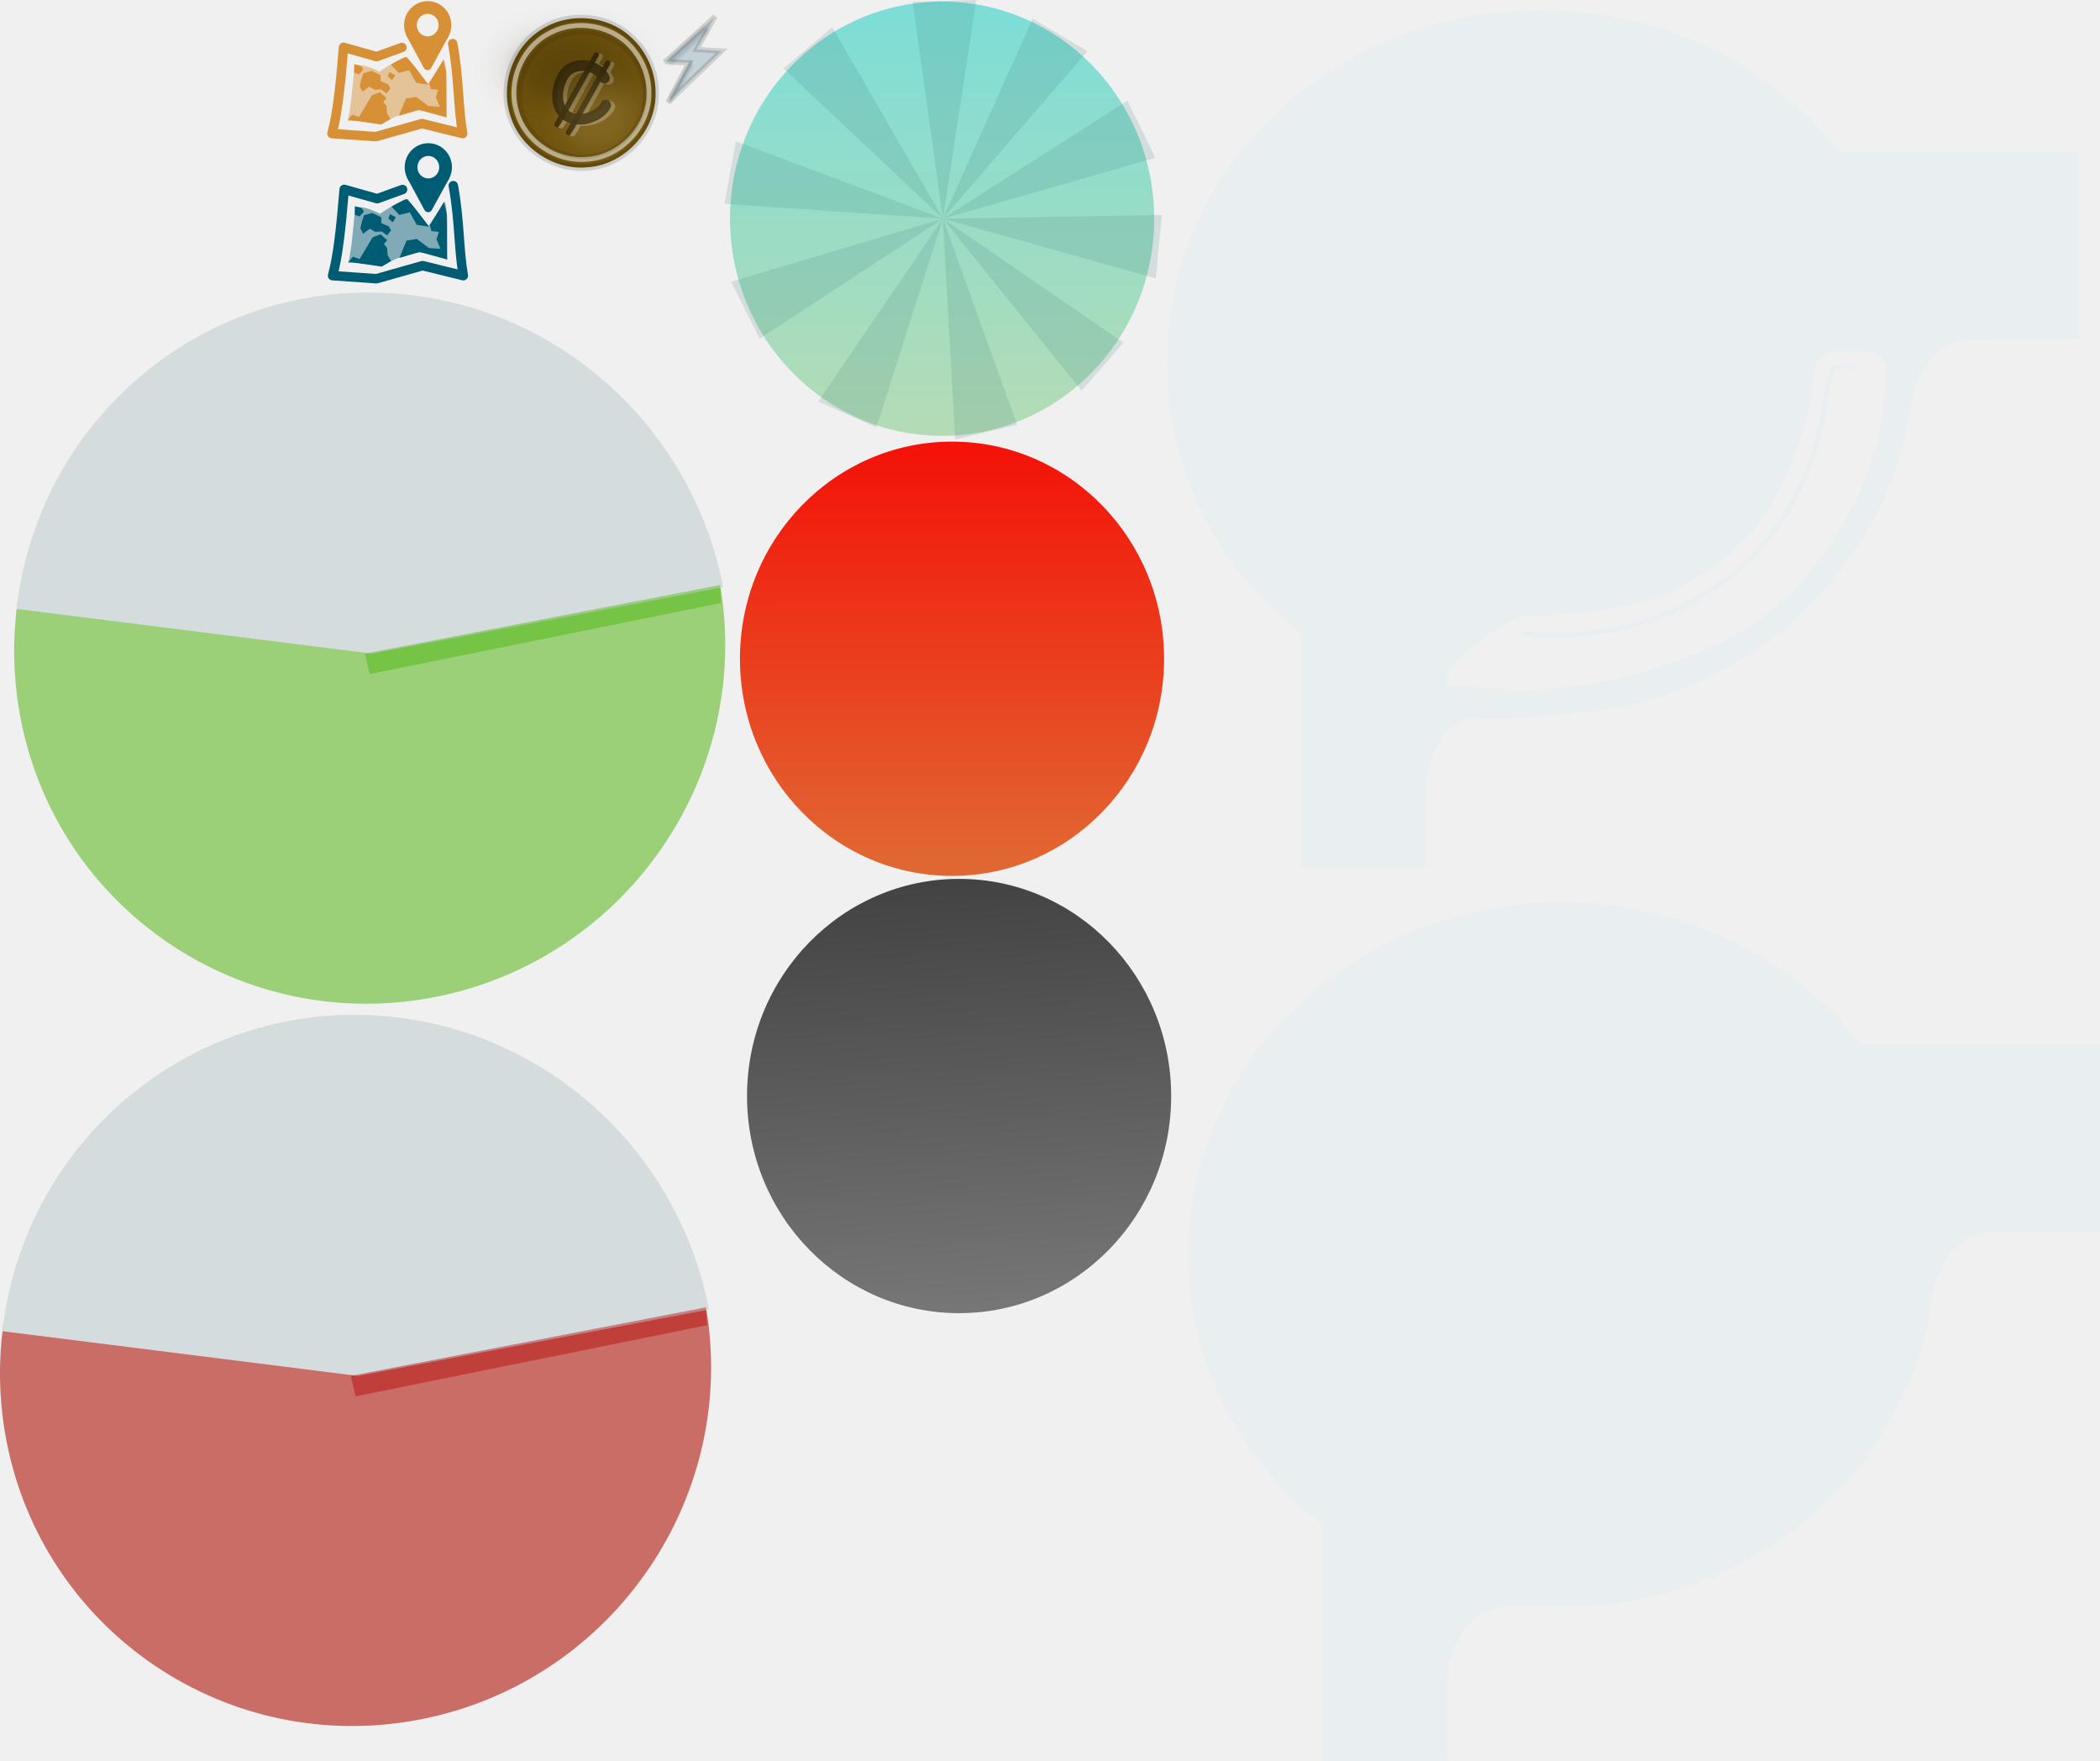
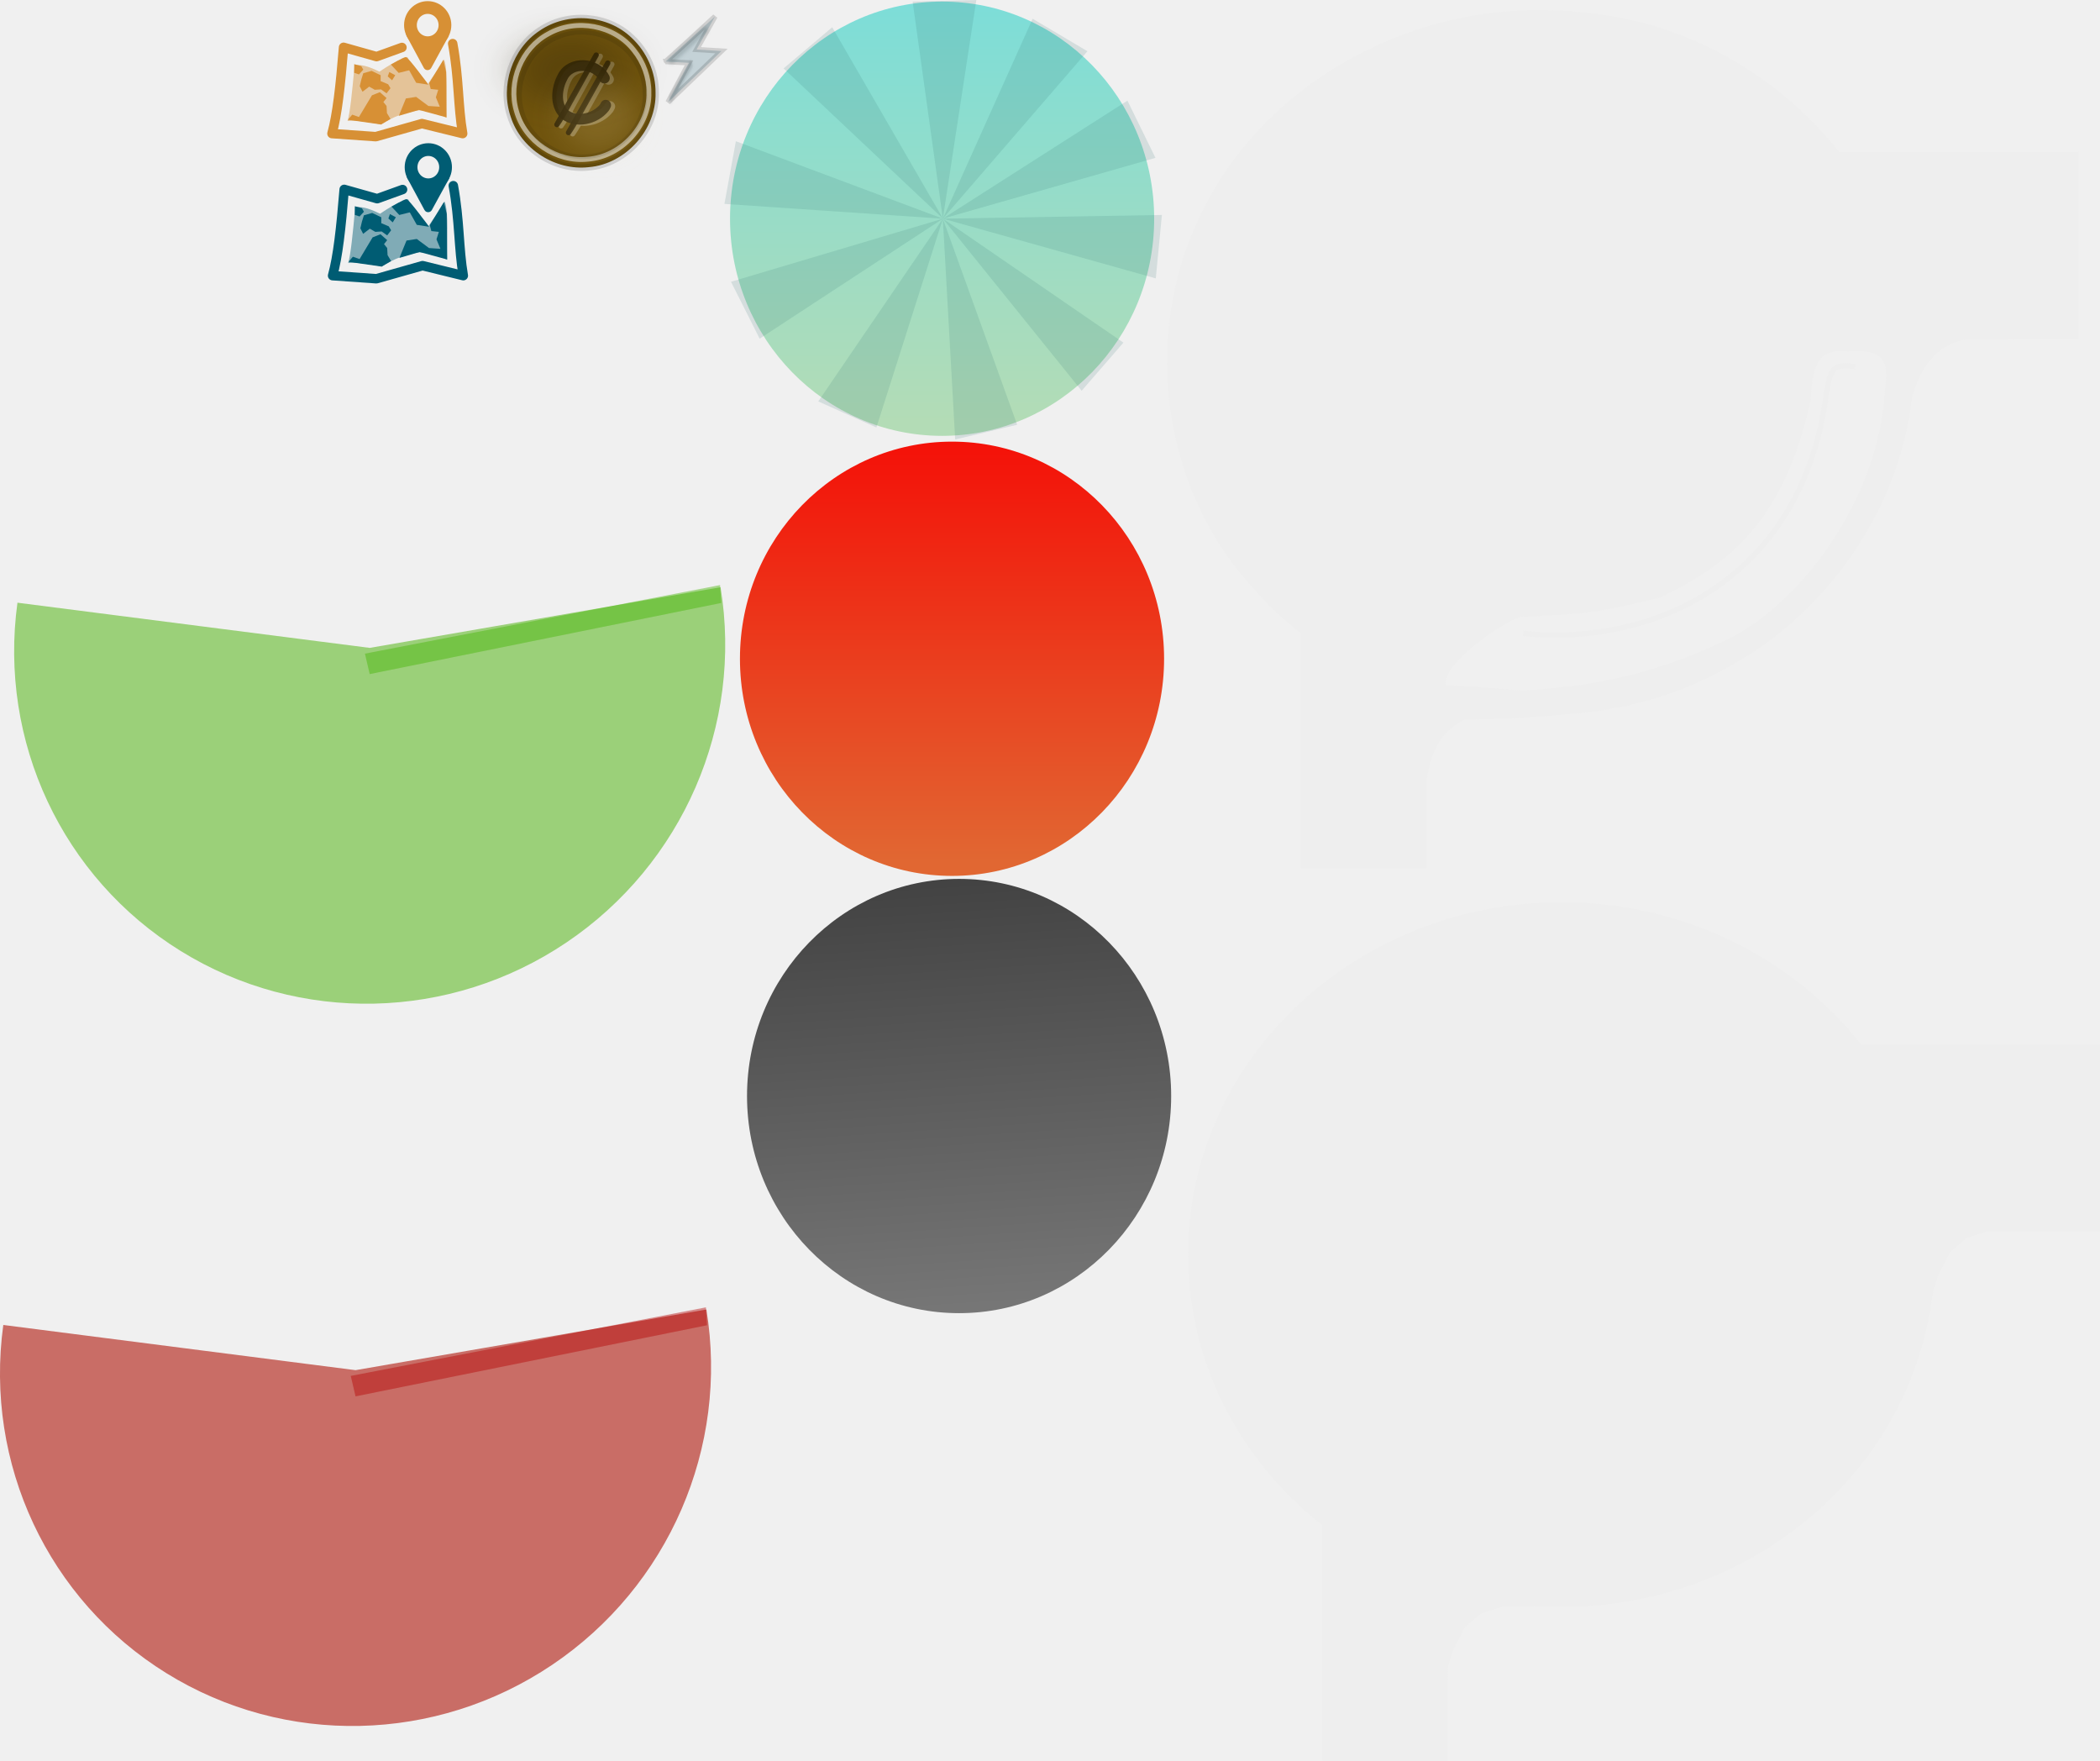
<svg xmlns="http://www.w3.org/2000/svg" xmlns:xlink="http://www.w3.org/1999/xlink" width="399.401" height="334.798" id="svg2" version="1.1">
  <defs id="defs4">
    <filter id="filter3939" x="-0.429" width="1.859" y="-0.473" height="1.945" color-interpolation-filters="sRGB">
      <feGaussianBlur stdDeviation="3.023" id="feGaussianBlur3941" />
    </filter>
    <filter color-interpolation-filters="sRGB" id="filter3939-3" x="-0.429" width="1.859" y="-0.473" height="1.945">
      <feGaussianBlur stdDeviation="3.023" id="feGaussianBlur3941-7" />
    </filter>
    <filter color-interpolation-filters="sRGB" id="filter3765-2-1" x="-0.115" width="1.23" y="-0.126" height="1.251">
      <feGaussianBlur stdDeviation="0.297" id="feGaussianBlur3767-9-0" />
    </filter>
    <filter color-interpolation-filters="sRGB" id="filter3765-2" x="-0.115" width="1.23" y="-0.126" height="1.251">
      <feGaussianBlur stdDeviation="0.297" id="feGaussianBlur3767-9" />
    </filter>
    <linearGradient xlink:href="#linearGradient3773" id="linearGradient3801" x1="4.434" y1="38.773" x2="4.414" y2="-47.878" gradientUnits="userSpaceOnUse" spreadMethod="pad" />
    <linearGradient id="linearGradient3773">
      <stop id="stop3781" offset="0" style="stop-color:#b3dcb6;stop-opacity:1;" />
      <stop style="stop-color:#72dddf;stop-opacity:1;" offset="1" id="stop3777" />
    </linearGradient>
    <linearGradient y2="-47.878" x2="4.414" y1="38.773" x1="4.434" spreadMethod="pad" gradientUnits="userSpaceOnUse" id="linearGradient3549" xlink:href="#linearGradient3773" />
    <linearGradient xlink:href="#linearGradient3773-1" id="linearGradient3801-1" x1="4.434" y1="38.773" x2="4.414" y2="-47.878" gradientUnits="userSpaceOnUse" spreadMethod="pad" />
    <linearGradient id="linearGradient3773-1">
      <stop id="stop3781-9" offset="0" style="stop-color:#e16732;stop-opacity:1;" />
      <stop style="stop-color:#f80000;stop-opacity:1;" offset="1" id="stop3777-2" />
    </linearGradient>
    <linearGradient y2="-47.878" x2="4.414" y1="38.773" x1="4.434" spreadMethod="pad" gradientUnits="userSpaceOnUse" id="linearGradient3605" xlink:href="#linearGradient3773-1" />
    <linearGradient xlink:href="#linearGradient3773-3" id="linearGradient3821" x1="1.735" y1="-43.062" x2="7.905" y2="58.693" gradientUnits="userSpaceOnUse" />
    <linearGradient id="linearGradient3773-3">
      <stop id="stop3781-1" offset="0" style="stop-color:#3c3c3c;stop-opacity:1;" />
      <stop style="stop-color:#838383;stop-opacity:1;" offset="1" id="stop3777-8" />
    </linearGradient>
    <linearGradient y2="58.693" x2="7.905" y1="-43.062" x1="1.735" gradientUnits="userSpaceOnUse" id="linearGradient3639" xlink:href="#linearGradient3773-3" />
  </defs>
  <g id="layer1" transform="translate(53.17593,-306.1835)" />
  <g id="layer2" transform="translate(53.17593,-306.1835)">
    <g id="g4017">
      <path style="fill:#6f530c;fill-opacity:1;stroke:#000000;stroke-width:1.277;stroke-opacity:0.139" d="m 71.505,323.822 c 0.176,7.028 -5.685,13.567 -12.698,14.148 -6.376,0.728 -12.901,-3.454 -14.853,-9.58 -2.033,-5.887 0.282,-12.963 5.523,-16.382 5.24,-3.605 12.918,-3.068 17.5,1.39 2.854,2.656 4.563,6.518 4.528,10.424 z" id="path2997" />
      <g transform="translate(31.8956,-18.09004)" style="opacity:0.291;stroke:#ffffff;stroke-opacity:1" id="g3943">
        <path style="opacity:0.883;fill:#6f530c;fill-opacity:1;stroke:#ffffff;stroke-width:1.007;stroke-linecap:round;stroke-linejoin:round;stroke-miterlimit:4;stroke-opacity:1;stroke-dasharray:none" d="m 29.094,334.983 c -2.489,4.404 -4.978,8.809 -7.467,13.213 1.246,-1.772 2.165,-3.769 3.263,-5.644 1.401,-2.523 2.803,-5.046 4.204,-7.569 z" id="path3003-5-0" />
        <path style="opacity:0.883;fill:#ffffff;fill-opacity:1;stroke:#ffffff;stroke-width:1.007;stroke-linecap:round;stroke-linejoin:round;stroke-miterlimit:4;stroke-opacity:1;stroke-dasharray:none" d="m 31.298,336.504 c -2.489,4.404 -4.978,8.809 -7.467,13.213 1.246,-1.772 2.165,-3.769 3.263,-5.644 1.401,-2.523 2.803,-5.046 4.204,-7.569 z" id="path3003-0-9-8" />
        <path style="opacity:0.883;fill:none;stroke:#ffffff;stroke-width:2.041;stroke-linecap:round;stroke-linejoin:miter;stroke-miterlimit:4;stroke-opacity:1;stroke-dasharray:none" d="m 30.661,339.362 c -1.471,-2.951 -6.434,-3.329 -7.951,-0.222 -1.158,2.135 -1.504,5.227 0.34,7.079 2.252,1.795 5.853,0.921 7.573,-1.212 l 0.152,-0.241 0.127,-0.257" id="path3055-0-6" />
      </g>
      <path style="opacity:0.316;fill:#312405;fill-opacity:1;fill-rule:evenodd;stroke:none;filter:url(#filter3939)" d="m -4.165,13.041 c 0.069,4.595 -4.634,8.077 -9.011,7.673 -4.147,-0.143 -8.191,-3.738 -7.888,-8.062 0.225,-4.491 4.867,-7.741 9.175,-7.277 3.96,0.272 7.792,3.507 7.724,7.665 z" id="path3907" transform="matrix(1.237395,0,0,0.8735021,70.90273,308.0802)" />
      <path style="opacity:0.52;fill:none;stroke:#ffffff;stroke-width:0.924;stroke-miterlimit:4;stroke-opacity:1" d="m 70.237,323.754 c 0.154,6.377 -5.249,12.223 -11.589,12.703 -5.953,0.652 -12.046,-3.391 -13.612,-9.202 -1.632,-5.511 0.991,-11.921 6.077,-14.636 5.258,-2.992 12.564,-1.683 16.29,3.143 1.813,2.239 2.853,5.106 2.833,7.992 z" id="path3917" />
      <g id="g3943-9" transform="translate(31.11909,-18.32585)">
        <path style="opacity:0.883;fill:#6f530c;fill-opacity:1;stroke:#312405;stroke-width:1.007;stroke-linecap:round;stroke-linejoin:round;stroke-miterlimit:4;stroke-opacity:1;stroke-dasharray:none" d="m 29.094,334.983 c -2.489,4.404 -4.978,8.809 -7.467,13.213 1.246,-1.773 2.166,-3.77 3.264,-5.645 1.401,-2.522 2.802,-5.045 4.203,-7.567 z" id="path3003-5-0-1" />
        <path style="opacity:0.883;fill:#ffffff;fill-opacity:1;stroke:#312405;stroke-width:1.007;stroke-linecap:round;stroke-linejoin:round;stroke-miterlimit:4;stroke-opacity:1;stroke-dasharray:none" d="m 31.298,336.504 c -2.489,4.404 -4.978,8.809 -7.467,13.213 1.246,-1.773 2.166,-3.77 3.264,-5.645 1.401,-2.522 2.802,-5.045 4.203,-7.567 z" id="path3003-0-9-8-3" />
        <path style="opacity:0.883;fill:none;stroke:#312405;stroke-width:2.041;stroke-linecap:round;stroke-linejoin:miter;stroke-miterlimit:4;stroke-opacity:1;stroke-dasharray:none" d="m 30.661,339.362 c -1.471,-2.951 -6.434,-3.329 -7.951,-0.222 -1.157,2.133 -1.506,5.229 0.34,7.079 2.252,1.795 5.853,0.921 7.573,-1.212 l 0.152,-0.241 0.127,-0.257" id="path3055-0-6-2" />
      </g>
      <path style="opacity:0.209;fill:#f6dfa7;fill-opacity:0.676;fill-rule:evenodd;stroke:none;filter:url(#filter3939-3)" d="m -4.165,13.041 c 0.068,5.009 -5.431,8.573 -10.096,7.55 -4.348,-0.618 -7.988,-5.281 -6.493,-9.651 1.589,-5.061 8.314,-7.114 12.698,-4.367 2.264,1.319 3.942,3.793 3.891,6.468 z" id="path3907-6" transform="matrix(0.8853778,0,0,0.8735021,71.72249,317.0365)" />
      <path style="opacity:0.097;fill:none;stroke:#000000;stroke-width:0.858;stroke-miterlimit:4;stroke-opacity:1" d="m 69.496,324.143 c 0.152,6.042 -5.085,11.54 -11.101,11.817 -5.732,0.47 -11.448,-3.754 -12.512,-9.442 -1.141,-5.309 1.877,-11.152 6.912,-13.229 5.207,-2.321 11.957,-0.347 14.897,4.594 1.17,1.863 1.814,4.058 1.803,6.26 z" id="path3917-1" />
    </g>
    <path style="fill:#c4d2d7;fill-opacity:1;stroke:#000000;stroke-width:1px;stroke-linecap:butt;stroke-linejoin:miter;stroke-opacity:0.139" d="m 82.818,309.305 c -9.432,8.706 -9.432,8.585 -9.432,8.585 l 4.474,0.242 -3.99,7.497 10.168,-9.736 -4.726,-0.3 z" id="path5351" />
    <path style="fill:#7ac2d6;fill-opacity:1;stroke:#33444b;stroke-width:1px;stroke-linecap:butt;stroke-linejoin:miter;stroke-opacity:0.198;filter:url(#filter3765-2)" d="M 1.803,8.682 C 8.02,3.004 8.02,3.004 8.02,3.004 l 0,0" id="path2983-6" transform="matrix(0.6743912,0,0,1.253411,73.02449,314.3911)" />
    <path style="fill:#7ac2d6;fill-opacity:1;stroke:#35474e;stroke-width:1px;stroke-linecap:butt;stroke-linejoin:miter;stroke-opacity:0.226;filter:url(#filter3765-2-1)" d="M 1.803,8.682 C 8.02,3.004 8.02,3.004 8.02,3.004 l 0,0" id="path2983-6-9" transform="matrix(1.141664,0,0,1.137824,72.0765,308.1551)" />
    <g transform="translate(-649.1365,-80.42438)" id="g3362">
      <path transform="translate(657.9286,386.9336)" id="path3050" d="M 14.477,8.697 9.651,10.44 3.375,8.669 C 2.77,16.12 2.162,21.499 1.17,25.075 l 8.335,0.585 8.774,-2.486 7.75,1.901 C 25.126,19.885 25.348,14.638 24.129,7.966" style="fill:none;stroke:#d79035;stroke-width:1.8;stroke-linecap:round;stroke-linejoin:round;stroke-miterlimit:4;stroke-opacity:1;stroke-dasharray:none" />
      <path transform="translate(657.9286,386.9336)" id="path3860" d="M 19.345,12.206 16.087,6.17 19.595,7.966 22.561,6.338 z" style="fill:#d79035;fill-opacity:1;stroke:#d79035;stroke-width:1.6;stroke-linecap:round;stroke-linejoin:round;stroke-miterlimit:4;stroke-opacity:1;stroke-dasharray:none" />
      <path transform="matrix(0.8977559,0,0,0.8977559,660.763,387.9726)" d="m 22.081,3.798 c 0,2.059 -1.637,3.729 -3.656,3.729 -2.019,0 -3.656,-1.67 -3.656,-3.729 0,-2.059 1.637,-3.729 3.656,-3.729 2.019,0 3.656,1.67 3.656,3.729 z" id="path3862" style="fill:none;stroke:#d79035;stroke-width:2.7;stroke-linecap:round;stroke-linejoin:round;stroke-miterlimit:4;stroke-opacity:1;stroke-dasharray:none" />
      <path transform="translate(657.9286,386.9336)" id="path3864" d="m 5.476,12.022 c -0.45,5.075 -0.9,9.347 -1.35,10.652 2.245,-0.134 4.329,0.215 6.376,0.675 2.327,-1.491 4.749,-2.41 7.276,-2.7 2.122,0.177 3.854,0.648 5.176,1.425 -0.089,-3.822 0.35,-8.702 -0.45,-11.102 -1.055,1.966 -2.212,3.262 -3.076,4.651 -1.677,-2.311 -3.023,-2.989 -3.901,-5.101 -1.71,0.872 -1.648,0.294 -5.326,2.776 -2.788,-1.368 -3.678,-1.26 -4.726,-1.275 z" style="fill:#d79035;fill-opacity:0.467;fill-rule:nonzero;stroke:none" />
      <path id="path3879" d="m 670.306,398.881 1.473,1.588 2.003,-0.495 1.327,2.373 2.324,0.36 c 0,0 -3.826,-5.251 -4.276,-5.251 -0.45,0 -2.851,1.425 -2.851,1.425 z" style="fill:#d79035;fill-opacity:1;stroke:none" />
      <path transform="translate(657.9286,386.9336)" id="path3881" d="m 22.354,11.047 -2.7,4.426 0.3,1.125 1.425,0.15 -0.45,1.425 0.75,1.8 -2.175,-0.15 -2.325,-1.725 -1.95,0.3 -1.35,3.301 3.826,-1.125 5.251,1.425 -0.075,-8.627 z" style="fill:#d79035;fill-opacity:1;stroke:none" />
      <path transform="translate(657.9286,386.9336)" id="path3883" d="m 4.201,22.449 0.825,-0.975 1.275,0.45 2.475,-4.126 1.5,-0.6 1.275,1.125 -0.6,0.75 0.6,0.75 0.075,1.35 0.675,1.125 -1.8,1.05 z" style="fill:#d79035;fill-opacity:1;stroke:none" />
      <path transform="translate(657.9286,386.9336)" id="path3885" d="m 5.401,11.872 0,1.65 0.9,0.3 0.825,-0.9 -0.375,-0.675 z" style="fill:#d79035;fill-opacity:1;stroke:none" />
      <path transform="translate(657.9286,386.9336)" id="path3887" d="m 12.077,13.372 -0.3,0.825 0.825,0.75 0.6,-0.975 z" style="fill:#d79035;fill-opacity:1;stroke:none" />
      <path transform="translate(657.9286,386.9336)" id="path3889" d="m 7.126,13.597 -0.375,1.2 -0.3,1.275 0.525,1.05 1.275,-0.975 1.05,0.6 1.2,-0.075 1.05,0.75 0.75,-0.975 -0.45,-0.75 -1.425,-0.6 0,-1.125 -1.725,-0.825 z" style="fill:#d79035;fill-opacity:1;stroke:none" />
    </g>
    <g transform="translate(-649.0175,-53.40833)" id="g3442">
      <path transform="translate(657.9286,386.9336)" id="path3050-6" d="M 14.477,8.697 9.651,10.44 3.375,8.669 C 2.77,16.12 2.162,21.499 1.17,25.075 l 8.335,0.585 8.774,-2.486 7.75,1.901 C 25.126,19.885 25.348,14.638 24.129,7.966" style="fill:none;stroke:#005c73;stroke-width:1.8;stroke-linecap:round;stroke-linejoin:round;stroke-miterlimit:4;stroke-opacity:1;stroke-dasharray:none" />
      <path transform="translate(657.9286,386.9336)" id="path3860-8" d="M 19.345,12.206 16.087,6.17 19.595,7.966 22.561,6.338 z" style="fill:#005c73;fill-opacity:1;stroke:#005c73;stroke-width:1.6;stroke-linecap:round;stroke-linejoin:round;stroke-miterlimit:4;stroke-opacity:1;stroke-dasharray:none" />
      <path transform="matrix(0.8977559,0,0,0.8977559,660.763,387.9726)" d="m 22.081,3.798 c 0,2.059 -1.637,3.729 -3.656,3.729 -2.019,0 -3.656,-1.67 -3.656,-3.729 0,-2.059 1.637,-3.729 3.656,-3.729 2.019,0 3.656,1.67 3.656,3.729 z" id="path3862-6" style="fill:none;stroke:#005c73;stroke-width:2.7;stroke-linecap:round;stroke-linejoin:round;stroke-miterlimit:4;stroke-opacity:1;stroke-dasharray:none" />
      <path transform="translate(657.9286,386.9336)" id="path3864-2" d="m 5.476,12.022 c -0.45,5.075 -0.9,9.347 -1.35,10.652 2.245,-0.134 4.329,0.215 6.376,0.675 2.327,-1.491 4.749,-2.41 7.276,-2.7 2.122,0.177 3.854,0.648 5.176,1.425 -0.089,-3.822 0.35,-8.702 -0.45,-11.102 -1.055,1.966 -2.212,3.262 -3.076,4.651 -1.677,-2.311 -3.023,-2.989 -3.901,-5.101 -1.71,0.872 -1.648,0.294 -5.326,2.776 -2.788,-1.368 -3.678,-1.26 -4.726,-1.275 z" style="fill:#005c73;fill-opacity:0.468;fill-rule:nonzero;stroke:none" />
      <path id="path3879-5" d="m 670.306,398.881 1.473,1.588 2.003,-0.495 1.327,2.373 2.324,0.36 c 0,0 -3.826,-5.251 -4.276,-5.251 -0.45,0 -2.851,1.425 -2.851,1.425 z" style="fill:#005c73;fill-opacity:1;stroke:none" />
      <path transform="translate(657.9286,386.9336)" id="path3881-9" d="m 22.354,11.047 -2.7,4.426 0.3,1.125 1.425,0.15 -0.45,1.425 0.75,1.8 -2.175,-0.15 -2.325,-1.725 -1.95,0.3 -1.35,3.301 3.826,-1.125 5.251,1.425 -0.075,-8.627 z" style="fill:#005c73;fill-opacity:1;stroke:none" />
      <path transform="translate(657.9286,386.9336)" id="path3883-2" d="m 4.201,22.449 0.825,-0.975 1.275,0.45 2.475,-4.126 1.5,-0.6 1.275,1.125 -0.6,0.75 0.6,0.75 0.075,1.35 0.675,1.125 -1.8,1.05 z" style="fill:#005c73;fill-opacity:1;stroke:none" />
      <path transform="translate(657.9286,386.9336)" id="path3885-5" d="m 5.401,11.872 0,1.65 0.9,0.3 0.825,-0.9 -0.375,-0.675 z" style="fill:#005c73;fill-opacity:1;stroke:none" />
      <path transform="translate(657.9286,386.9336)" id="path3887-2" d="m 12.077,13.372 -0.3,0.825 0.825,0.75 0.6,-0.975 z" style="fill:#005c73;fill-opacity:1;stroke:none" />
      <path transform="translate(657.9286,386.9336)" id="path3889-6" d="m 7.126,13.597 -0.375,1.2 -0.3,1.275 0.525,1.05 1.275,-0.975 1.05,0.6 1.2,-0.075 1.05,0.75 0.75,-0.975 -0.45,-0.75 -1.425,-0.6 0,-1.125 -1.725,-0.825 z" style="fill:#005c73;fill-opacity:1;stroke:none" />
    </g>
    <path style="fill:url(#linearGradient3549);fill-opacity:1;fill-rule:evenodd;stroke:none" id="path2985" d="m 44.414,3.727 c 0,20.718 -18.063,37.513 -40.344,37.513 -22.282,0 -40.344,-16.795 -40.344,-37.513 0,-20.718 18.063,-37.513 40.344,-37.513 22.282,0 40.344,16.795 40.344,37.513 z" transform="matrix(0.999757,0,0,1.100685,121.9342,343.671)" />
    <g id="g4187" transform="matrix(0.5801802,0,0,0.5801802,221.589,-251.8313)">
      <path id="path4023" d="m -164.505,1033.46 -9.909,-71.133 20.88,-0.531 z" style="opacity:0.148;fill:#2e7171;fill-opacity:1;stroke:none" />
      <path id="path4023-1" d="m -164.503,1033.453 29.426,-65.515 17.967,10.651 z" style="opacity:0.148;fill:#2e7171;fill-opacity:1;stroke:none" />
      <path id="path4023-1-5" d="m -164.518,1033.447 60.522,-38.669 9.189,18.757 z" style="opacity:0.148;fill:#2e7171;fill-opacity:1;stroke:none" />
      <path id="path4023-1-5-5" d="m -164.506,1033.457 71.81,-1.207 -2.006,20.79 z" style="opacity:0.148;fill:#2e7171;fill-opacity:1;stroke:none" />
      <path id="path4023-1-5-5-1" d="m -164.52,1033.439 59.204,40.657 -13.69,15.775 z" style="opacity:0.148;fill:#2e7171;fill-opacity:1;stroke:none" />
      <path id="path4023-1-5-5-1-0" d="m -164.515,1033.447 24.371,67.559 -20.321,4.827 z" style="opacity:0.148;fill:#2e7171;fill-opacity:1;stroke:none" />
      <path id="path4023-1-5-5-1-0-0" d="m -164.494,1033.467 -21.793,68.434 -19.06,-8.541 z" style="opacity:0.148;fill:#2e7171;fill-opacity:1;stroke:none" />
      <path id="path4023-1-5-5-1-0-0-5" d="m -164.468,1033.459 -60.091,39.335 -9.396,-18.654 z" style="opacity:0.148;fill:#2e7171;fill-opacity:1;stroke:none" />
      <path id="path4023-1-5-5-1-0-0-5-1" d="m -164.453,1033.481 -71.656,-4.851 3.752,-20.547 z" style="opacity:0.148;fill:#2e7171;fill-opacity:1;stroke:none" />
      <path id="path4023-1-5-5-1-0-0-5-1-7" d="m -164.448,1033.471 -52.268,-49.257 15.947,-13.488 z" style="opacity:0.148;fill:#2e7171;fill-opacity:1;stroke:none" />
    </g>
    <path style="fill:url(#linearGradient3605);fill-opacity:1;fill-rule:evenodd;stroke:none" id="path2985-1" d="m 44.414,3.727 c 0,20.718 -18.063,37.513 -40.344,37.513 -22.282,0 -40.344,-16.795 -40.344,-37.513 0,-20.718 18.063,-37.513 40.344,-37.513 22.282,0 40.344,16.795 40.344,37.513 z" transform="matrix(0.999757,0,0,1.100685,123.8203,427.3471)" />
    <path style="fill:url(#linearGradient3639);fill-opacity:1;fill-rule:evenodd;stroke:none" id="path2985-0" d="m 44.414,3.727 c 0,20.718 -18.063,37.513 -40.344,37.513 -22.282,0 -40.344,-16.795 -40.344,-37.513 0,-20.718 18.063,-37.513 40.344,-37.513 22.282,0 40.344,16.795 40.344,37.513 z" transform="matrix(0.999757,0,0,1.100685,125.1668,510.4924)" />
-     <g transform="translate(-33.11307,380.2151)" id="g3658">
-       <path transform="matrix(0.2927281,1.795854,-2.034272,0.3498871,144.5034,-57.07451)" d="m 48.733,20.543 c 20.506,-0.015 37.143,14.661 37.16,32.78 0.017,18.119 -16.592,32.82 -37.098,32.835 -3.703,0.003 -7.386,-0.484 -10.926,-1.444 L 48.764,53.35 z" id="path3811" style="fill:#9bd079;fill-opacity:1;stroke:none" />
-       <path transform="matrix(0.2124628,-1.834833,2.060758,0.2610234,-69.60716,125.8104)" d="m 48.733,20.543 c 20.506,-0.015 37.143,14.661 37.16,32.78 0.013,14.274 -10.419,26.917 -25.803,31.271 L 48.764,53.35 z" id="path3811-7" style="fill:#d4dcde;fill-opacity:1;stroke:none" />
-       <path id="path3853" d="m 49.342,50.258 67.544,-13.036 0.212,3.403 -66.849,13.524 z" style="opacity:0.423;fill:#43b400;fill-opacity:1;stroke:none" />
-     </g>
-     <g transform="translate(-35.80604,517.5563)" id="g3690">
-       <path transform="matrix(0.2927281,1.795854,-2.034272,0.3498871,144.5034,-57.07451)" d="m 48.733,20.543 c 20.506,-0.015 37.143,14.661 37.16,32.78 0.017,18.119 -16.592,32.82 -37.098,32.835 -3.703,0.003 -7.386,-0.484 -10.926,-1.444 L 48.764,53.35 z" id="path3811-3" style="fill:#c96d66;fill-opacity:1;stroke:none" />
-       <path transform="matrix(0.2124628,-1.834833,2.060758,0.2610234,-69.60716,125.8104)" d="m 48.733,20.543 c 20.506,-0.015 37.143,14.661 37.16,32.78 0.013,14.274 -10.419,26.917 -25.803,31.271 L 48.764,53.35 z" id="path3811-7-6" style="fill:#d4dcde;fill-opacity:1;stroke:none" />
-       <path id="path3853-4" d="m 49.342,50.258 67.544,-13.036 0.212,3.403 -66.849,13.524 z" style="opacity:0.423;fill:#b40000;fill-opacity:1;stroke:none" />
-     </g>
-     <g transform="translate(190.3602,324.6593)" id="g3722">
-       <path id="path5253" d="M 50.772,-16.531 C 23.854,-17.289 -3.42,-2.317 -15.158,22.298 -26.231,44.756 -22.79,73.43 -6.156,92.281 15.356,117.889 55.101,124.917 84.316,108.835 107.978,96.403 123.806,69.193 119.851,42.309 116.23,12.191 89.747,-12.348 59.957,-15.841 c -3.044,-0.415 -6.113,-0.644 -9.185,-0.689 z M 108.139,48.356 c 8.853,-0.623 6.985,3.799 6.611,10.005 -2.145,19.459 -16.077,37.978 -29.569,44.653 -4.526,2.115 -18.954,9.486 -41.726,9.83 -9.103,-0.571 -11.974,-0.218 -12.012,-1.508 -0.129,-4.39 13.56,-13.4 14.862,-12.446 10.3,-0.961 10.31,0.113 25.809,-3.704 15.217,-7.129 24.099,-16.709 28.728,-37.573 0.309,-8.249 2.355,-9.691 7.297,-9.256 z" style="fill:#e9eff0;fill-opacity:1;fill-rule:evenodd" />
-       <g id="g6076" style="fill-rule:evenodd">
-         <path id="rect5255" d="m 83.263,10.408 c 22.841,0 45.682,0 68.523,0 0,11.863 0,23.726 0,35.589 -22.841,0 -13.521,0.131 -36.362,0.131 0,-11.863 -32.161,-23.857 -32.161,-35.72 z" style="fill:#e9eff0;fill-opacity:1;fill-rule:evenodd" />
-         <path id="rect5257" d="m 3.851,94.069 c 7.968,0 15.935,0 23.903,0 0,17.529 0,35.058 0,52.587 -7.968,0 -15.935,0 -23.903,0 0,-17.529 0,-35.058 0,-52.587 z" style="fill:#e9eff0;fill-opacity:1;fill-rule:evenodd" />
-         <path id="path5275" d="m 27.273,141.133 c 0.405,-7.881 -0.833,-18.674 7.72,-22.744 34.024,-0.672 25.816,-4.425 24.399,-4.36 0.067,0.234 -28.658,-3.246 -38.43,-2.038 1.671,9.256 -0.401,21.628 2.731,28.999 1.193,0.048 2.387,0.096 3.58,0.143 z" style="fill:#e9eff0;fill-opacity:1;fill-rule:evenodd;stroke:none" />
-         <path id="path5275-6" d="m 117.3,69.556 c 2.43,-7.824 1.9,-18.992 10.648,-22.815 5.782,-2.487 17.818,2.917 14.959,-7.707 -7.646,-1.432 -20.113,1.727 -29.641,1.569 4.163,9.208 4.24,21.798 2.786,28.952 l 1.249,6.82e-4 z" style="fill:#e9eff0;fill-opacity:1;fill-rule:evenodd;stroke:none" />
-       </g>
-       <path transform="translate(9.428572,11.21932)" id="path3003" d="M 99.881,40.015 C 95.832,39.481 95.231,40.097 94.391,45.114 89.976,79.939 62.173,93.347 36.737,90.741" style="fill:none;stroke:#e9eff0;stroke-width:1px;stroke-linecap:butt;stroke-linejoin:miter;stroke-opacity:1" />
-     </g>
-     <g transform="translate(194.4401,494.3259)" id="g3771">
-       <path transform="translate(15.35008,9.422551)" d="m 105,41 c 0,37.003 -31.788,67 -71,67 -39.212,0 -71,-29.997 -71,-67 0,-37.003 31.788,-67 71,-67 39.212,0 71,29.997 71,67 z" id="path5253-5" style="fill:#e9eff0;fill-opacity:1" />
-       <rect transform="translate(9.428572,11.21932)" y="-0.812" x="73.834" height="35.589" width="68.523" id="rect5255-7" style="fill:#e9eff0;fill-opacity:1" />
-       <rect transform="translate(9.428572,11.21932)" y="82.849" x="-5.577" height="52.587" width="23.903" id="rect5257-8" style="fill:#e9eff0;fill-opacity:1" />
-       <path id="path5275-1" d="m 27.273,141.133 0.497,-12.345 0.903,-2.989 2.319,-4.495 3.098,-2.655 4.212,-1.296 12.077,-0.123 0.359,-7.77 -16.826,1.662 -12.951,0.869 0.734,9.755 0.804,19.197 z" style="fill:#e9eff0;fill-opacity:1;stroke:none" />
-       <path id="path5275-6-2" d="m 117.3,69.556 2.774,-12.156 0.903,-2.989 2.319,-4.495 3.098,-2.655 4.212,-1.296 12.077,-0.123 0.359,-7.77 -16.826,1.662 -12.951,0.869 0.734,9.755 0.804,19.197 z" style="fill:#e9eff0;fill-opacity:1;stroke:none" />
+     <path style="fill:#9bd079;fill-opacity:1;stroke:none" id="path3811" d="M 48.733,20.543 A 37.129,32.808 0 1 1 37.869,84.714 L 48.764,53.35 z" transform="matrix(0.2927281,1.795854,-2.034272,0.3498871,111.3903,323.1405)" />
+     <path style="opacity:0.423;fill:#43b400;fill-opacity:1;stroke:none" d="m 16.229,430.473 67.544,-13.036 0.212,3.403 -66.849,13.524 z" id="path3853" />
+     <path style="fill:#c96d66;fill-opacity:1;stroke:none" id="path3811-3" d="M 48.733,20.543 A 37.129,32.808 0 1 1 37.869,84.714 L 48.764,53.35 z" transform="matrix(0.2927281,1.795854,-2.034272,0.3498871,108.6973,460.4818)" />
+     <path style="opacity:0.423;fill:#b40000;fill-opacity:1;stroke:none" d="m 13.536,567.815 67.544,-13.036 0.212,3.403 -66.849,13.524 z" id="path3853-4" />
+     <path style="fill:#eeeeee;fill-opacity:1;fill-rule:evenodd" d="m 241.132,308.129 c -26.918,-0.758 -54.193,14.213 -65.93,38.829 -11.073,22.458 -7.632,51.132 9.002,69.983 21.512,25.608 61.257,32.636 90.472,16.554 23.662,-12.432 39.489,-39.642 35.535,-66.526 -3.621,-30.118 -30.105,-54.657 -59.894,-58.15 -3.044,-0.415 -6.113,-0.644 -9.185,-0.689 z m 57.367,64.886 c 8.853,-0.623 6.985,3.799 6.611,10.005 -2.145,19.459 -16.077,37.978 -29.569,44.653 -4.526,2.115 -18.954,9.486 -41.726,9.83 -9.103,-0.571 -11.974,-0.218 -12.012,-1.508 -0.129,-4.39 13.56,-13.4 14.862,-12.446 10.3,-0.961 10.31,0.113 25.808,-3.704 15.217,-7.129 24.099,-16.709 28.728,-37.573 0.309,-8.249 2.355,-9.691 7.297,-9.256 z" id="path5253" />
+     <path id="rect5255" d="m 273.623,335.067 c 22.841,0 45.682,0 68.523,0 0,11.863 0,23.726 0,35.589 -22.841,0 -13.521,0.131 -36.362,0.131 0,-11.863 -32.161,-23.857 -32.161,-35.72 z" style="fill:#eeeeee;fill-opacity:1;fill-rule:evenodd" />
+     <path id="rect5257" d="m 194.211,418.728 c 7.968,0 15.935,0 23.903,0 0,17.529 0,35.058 0,52.587 -7.968,0 -15.935,0 -23.903,0 0,-17.529 0,-35.058 0,-52.587 z" style="fill:#eeeeee;fill-opacity:1;fill-rule:evenodd" />
+     <path id="path5275" d="m 217.633,465.793 c 0.405,-7.881 -0.833,-18.674 7.72,-22.744 34.024,-0.672 25.816,-4.425 24.399,-4.36 0.067,0.234 -28.658,-3.246 -38.43,-2.038 1.671,9.256 -0.401,21.628 2.731,28.999 1.193,0.048 2.387,0.096 3.58,0.143 z" style="fill:#eeeeee;fill-opacity:1;fill-rule:evenodd;stroke:none" />
+     <path id="path5275-6" d="m 307.66,394.215 c 2.43,-7.824 1.9,-18.992 10.648,-22.815 5.782,-2.487 17.818,2.917 14.959,-7.707 -7.646,-1.432 -20.113,1.727 -29.641,1.569 4.163,9.208 4.24,21.798 2.786,28.952 l 1.249,6.9e-4 z" style="fill:#eeeeee;fill-opacity:1;fill-rule:evenodd;stroke:none" />
+     <path style="fill:none;stroke:#eeeeee;stroke-width:1px;stroke-linecap:butt;stroke-linejoin:miter;stroke-opacity:1" d="m 299.67,375.894 c -4.049,-0.535 -4.65,0.081 -5.491,5.099 -4.415,34.825 -32.217,48.233 -57.654,45.626" id="path3003" />
+     <g transform="translate(194.4401,494.3259)" id="g3771" style="fill:#eeeeee;fill-opacity:1">
+       <path transform="translate(15.35008,9.422551)" d="m 105,41 c 0,37.003 -31.788,67 -71,67 -39.212,0 -71,-29.997 -71,-67 0,-37.003 31.788,-67 71,-67 39.212,0 71,29.997 71,67 z" id="path5253-5" style="fill:#eeeeee;fill-opacity:1" />
+       <rect transform="translate(9.428572,11.21932)" y="-0.812" x="73.834" height="35.589" width="68.523" id="rect5255-7" style="fill:#eeeeee;fill-opacity:1" />
+       <rect transform="translate(9.428572,11.21932)" y="82.849" x="-5.577" height="52.587" width="23.903" id="rect5257-8" style="fill:#eeeeee;fill-opacity:1" />
+       <path id="path5275-1" d="m 27.273,141.133 0.497,-12.345 0.903,-2.989 2.319,-4.495 3.098,-2.655 4.212,-1.296 12.077,-0.123 0.359,-7.77 -16.826,1.662 -12.951,0.869 0.734,9.755 0.804,19.197 z" style="fill:#eeeeee;fill-opacity:1;stroke:none" />
+       <path id="path5275-6-2" d="m 117.3,69.556 2.774,-12.156 0.903,-2.989 2.319,-4.495 3.098,-2.655 4.212,-1.296 12.077,-0.123 0.359,-7.77 -16.826,1.662 -12.951,0.869 0.734,9.755 0.804,19.197 z" style="fill:#eeeeee;fill-opacity:1;stroke:none" />
    </g>
  </g>
</svg>
